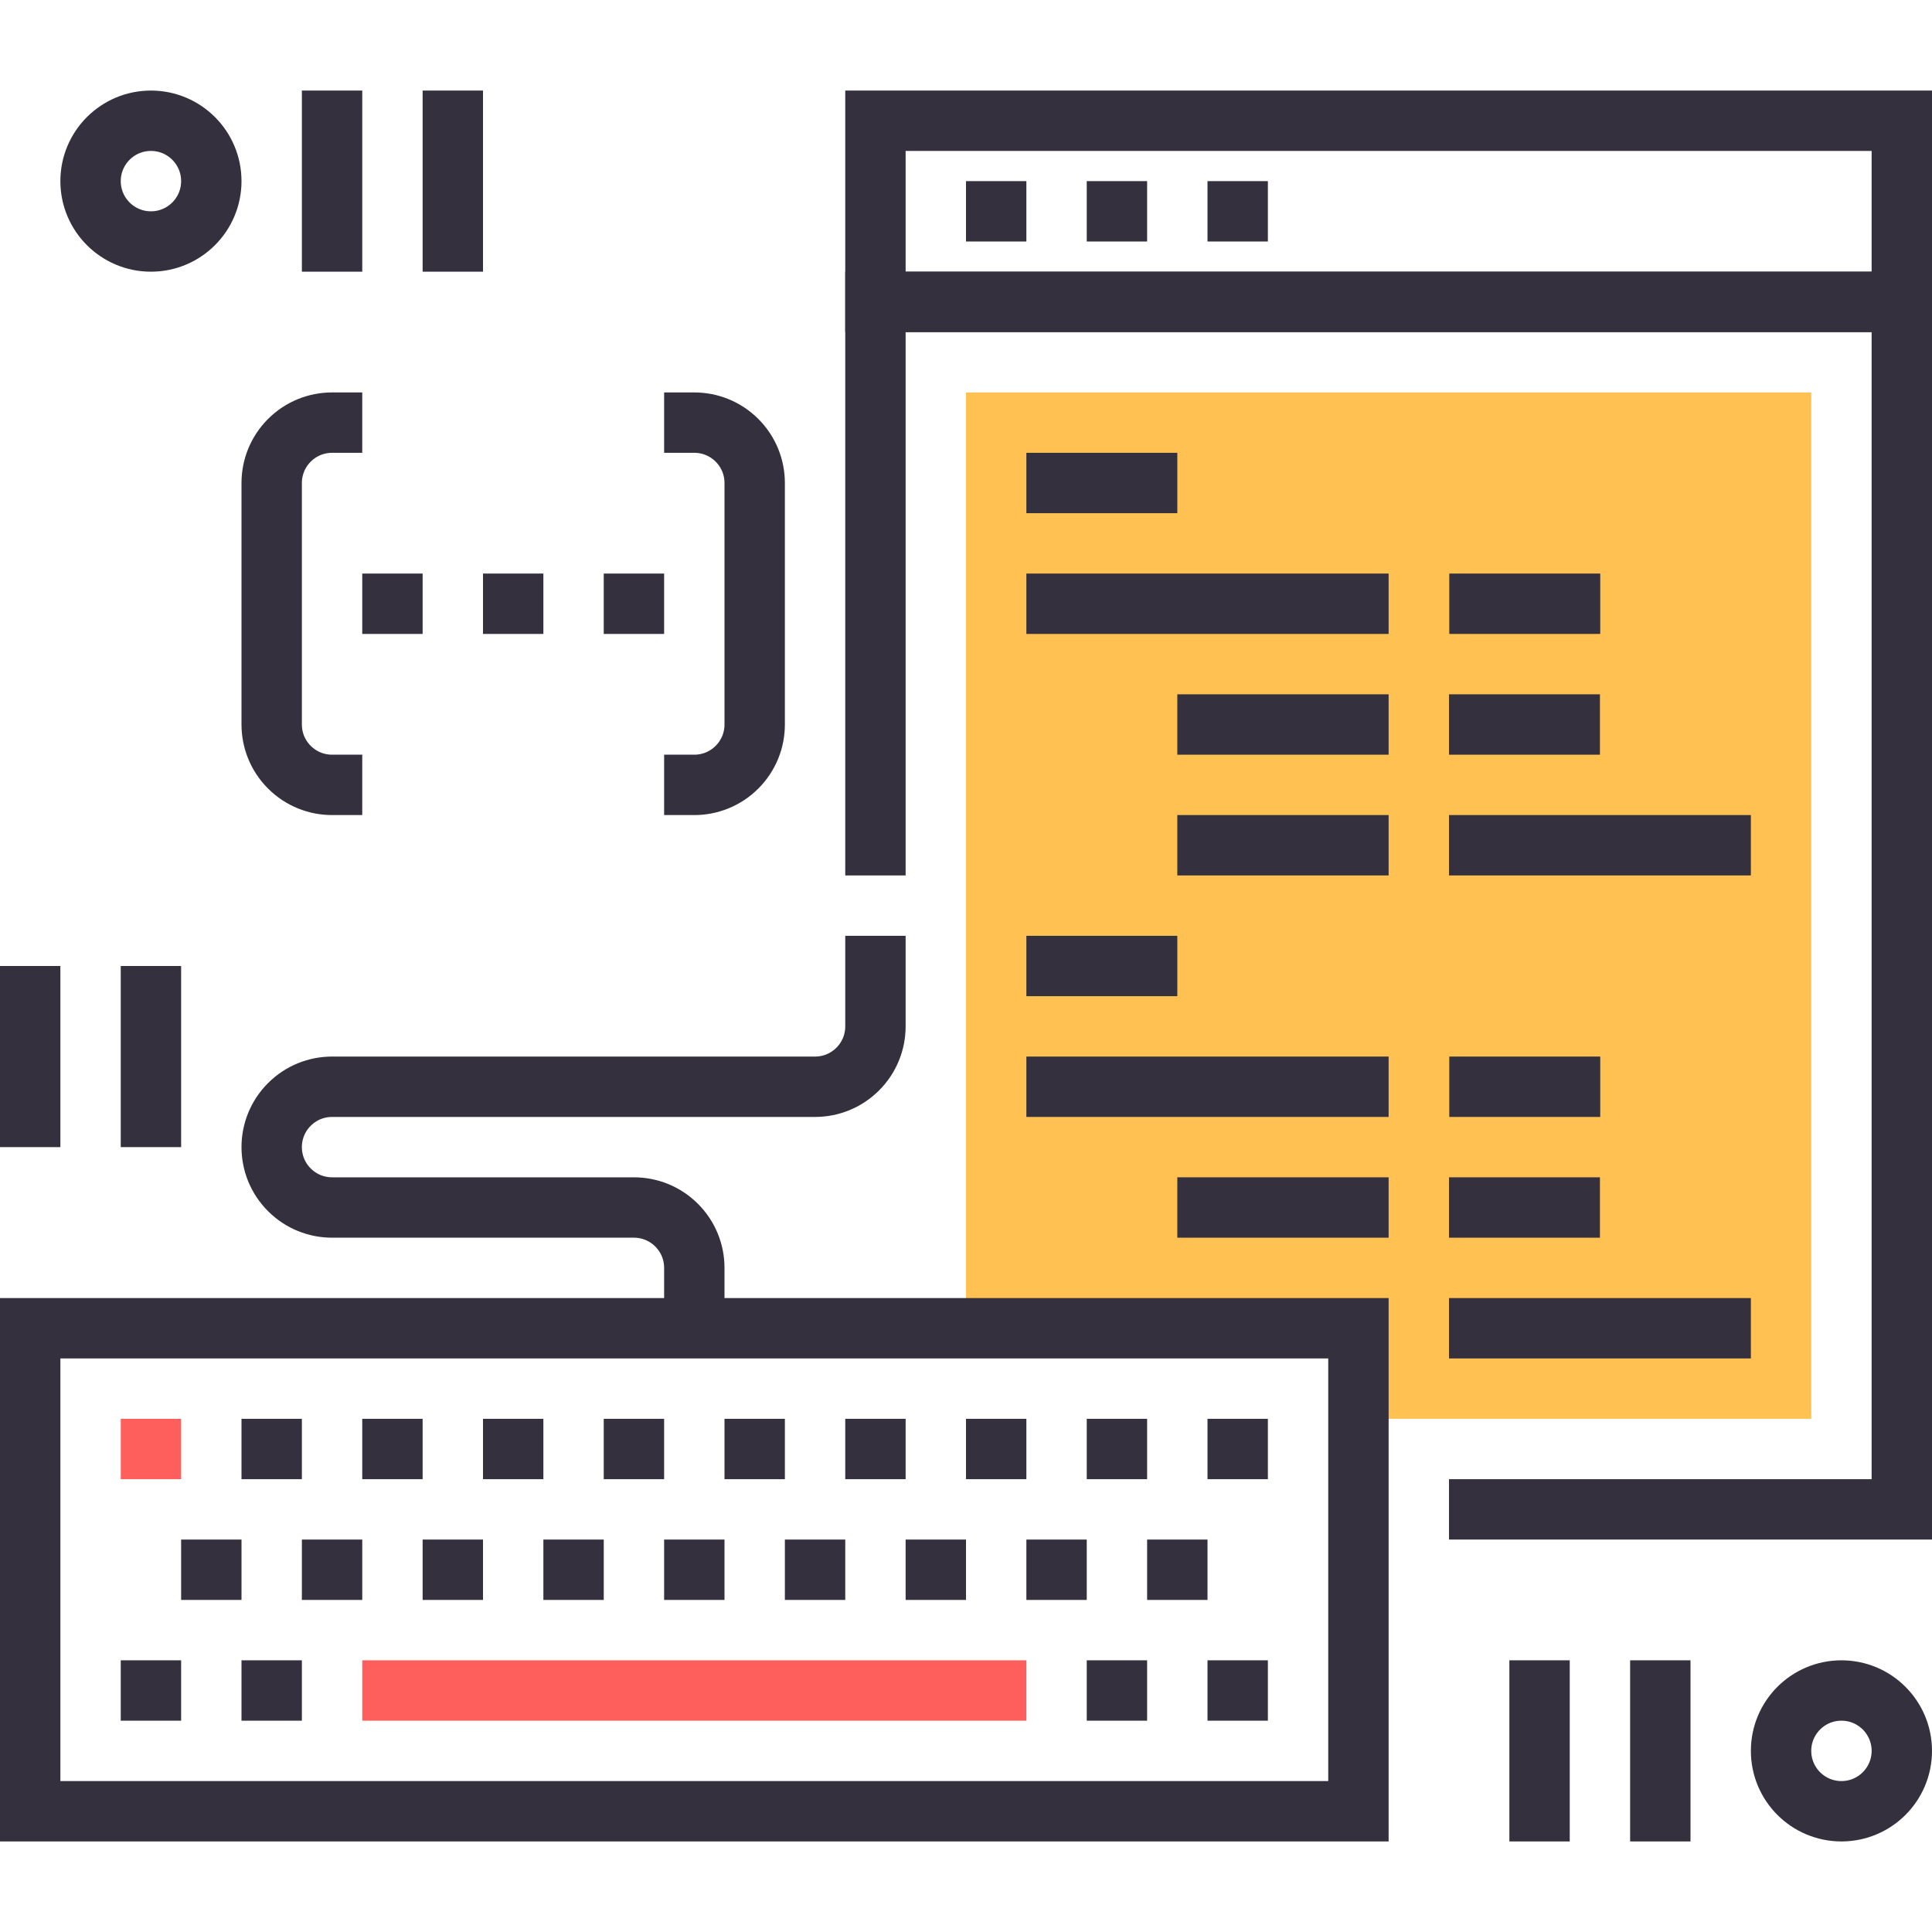
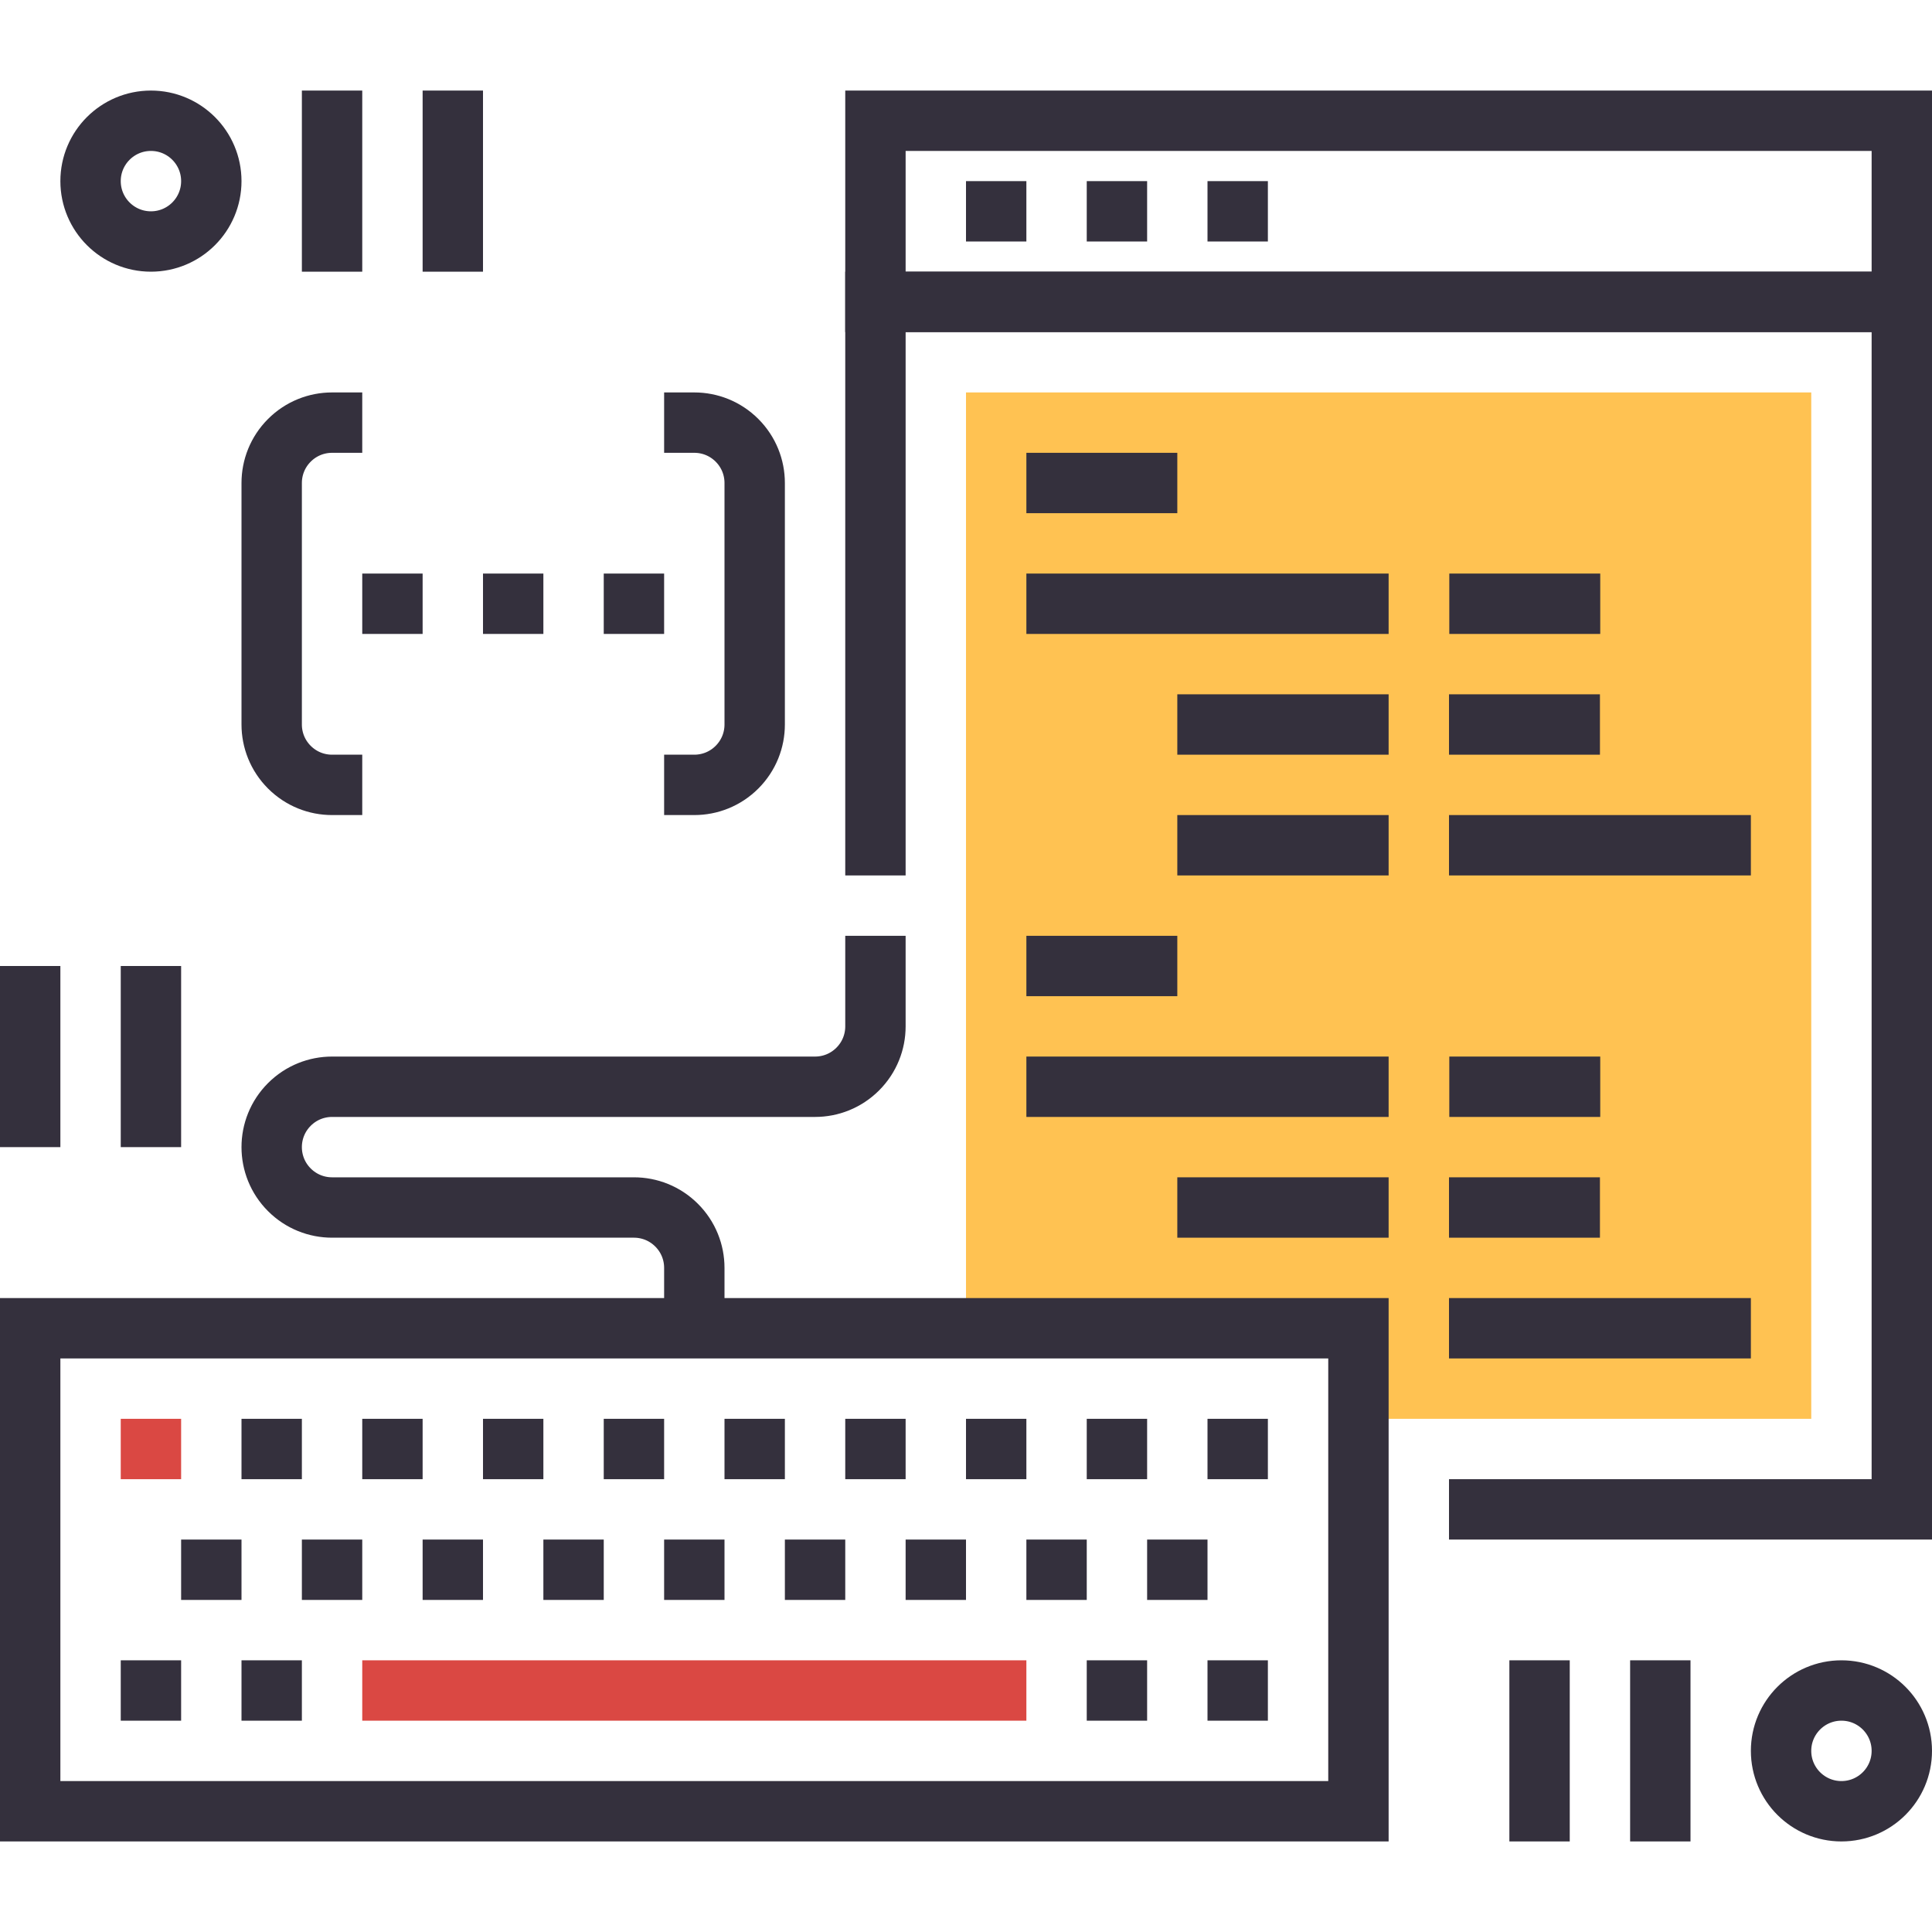
<svg xmlns="http://www.w3.org/2000/svg" version="1.1" id="Layer_1" x="0px" y="0px" width="64px" height="64px" viewBox="0 0 64 64" enable-background="new 0 0 64 64" xml:space="preserve">
  <g>
    <g>
      <polygon fill="#FFC252" points="32,13 32,44 45,44 45,47 60,47 60,13   " />
      <g>
        <polyline fill="none" stroke="#34303D" stroke-width="2" stroke-miterlimit="10" points="29,29 29,10 63,10 63,50 48,50    " />
        <rect x="29" y="4" fill="none" stroke="#34303D" stroke-width="2" stroke-miterlimit="10" width="34" height="6" />
        <line fill="none" stroke="#34303D" stroke-width="2" stroke-miterlimit="10" x1="32" y1="7" x2="34" y2="7" />
        <line fill="none" stroke="#34303D" stroke-width="2" stroke-miterlimit="10" x1="36" y1="7" x2="38" y2="7" />
        <line fill="none" stroke="#34303D" stroke-width="2" stroke-miterlimit="10" x1="40" y1="7" x2="42" y2="7" />
      </g>
      <g>
        <g>
          <line fill="none" stroke="#34303D" stroke-width="2" stroke-miterlimit="10" x1="34" y1="16" x2="39" y2="16" />
          <line fill="none" stroke="#34303D" stroke-width="2" stroke-miterlimit="10" x1="39" y1="24" x2="46" y2="24" />
          <line fill="none" stroke="#34303D" stroke-width="2" stroke-miterlimit="10" x1="39" y1="28" x2="46" y2="28" />
          <line fill="none" stroke="#34303D" stroke-width="2" stroke-miterlimit="10" x1="48" y1="24" x2="53" y2="24" />
          <line fill="none" stroke="#34303D" stroke-width="2" stroke-miterlimit="10" x1="34" y1="20" x2="46" y2="20" />
          <line fill="none" stroke="#34303D" stroke-width="2" stroke-miterlimit="10" x1="48" y1="28" x2="58" y2="28" />
          <line fill="none" stroke="#34303D" stroke-width="2" stroke-miterlimit="10" x1="48.01" y1="20" x2="53.01" y2="20" />
        </g>
        <g>
          <line fill="none" stroke="#34303D" stroke-width="2" stroke-miterlimit="10" x1="34" y1="32" x2="39" y2="32" />
          <line fill="none" stroke="#34303D" stroke-width="2" stroke-miterlimit="10" x1="39" y1="40" x2="46" y2="40" />
          <line fill="none" stroke="#34303D" stroke-width="2" stroke-miterlimit="10" x1="48" y1="40" x2="53" y2="40" />
          <line fill="none" stroke="#34303D" stroke-width="2" stroke-miterlimit="10" x1="34" y1="36" x2="46" y2="36" />
          <line fill="none" stroke="#34303D" stroke-width="2" stroke-miterlimit="10" x1="48" y1="44" x2="58" y2="44" />
          <line fill="none" stroke="#34303D" stroke-width="2" stroke-miterlimit="10" x1="48.01" y1="36" x2="53.01" y2="36" />
        </g>
      </g>
    </g>
    <g>
      <circle fill="none" stroke="#34303D" stroke-width="2" stroke-miterlimit="10" cx="5" cy="6" r="2" />
      <line fill="none" stroke="#34303D" stroke-width="2" stroke-miterlimit="10" x1="11" y1="3" x2="11" y2="9" />
      <line fill="none" stroke="#34303D" stroke-width="2" stroke-miterlimit="10" x1="15" y1="3" x2="15" y2="9" />
    </g>
    <g>
      <line fill="none" stroke="#34303D" stroke-width="2" stroke-miterlimit="10" x1="5" y1="32" x2="5" y2="38" />
      <line fill="none" stroke="#34303D" stroke-width="2" stroke-miterlimit="10" x1="1" y1="32" x2="1" y2="38" />
    </g>
    <g>
      <circle fill="none" stroke="#34303D" stroke-width="2" stroke-miterlimit="10" cx="61" cy="58" r="2" />
      <line fill="none" stroke="#34303D" stroke-width="2" stroke-miterlimit="10" x1="55" y1="55" x2="55" y2="61" />
      <line fill="none" stroke="#34303D" stroke-width="2" stroke-miterlimit="10" x1="51" y1="55" x2="51" y2="61" />
    </g>
    <g>
      <rect x="1" y="44" fill="none" stroke="#34303D" stroke-width="2" stroke-miterlimit="10" width="44" height="16" />
      <g>
        <g>
-           <line fill="none" stroke="#FF5F5C" stroke-width="2" stroke-miterlimit="10" x1="4" y1="48" x2="6" y2="48" />
+           <line fill="none" stroke="#DA4843" stroke-width="2" stroke-miterlimit="10" x1="4" y1="48" x2="6" y2="48" />
          <line fill="none" stroke="#34303D" stroke-width="2" stroke-miterlimit="10" x1="8" y1="48" x2="10" y2="48" />
          <line fill="none" stroke="#34303D" stroke-width="2" stroke-miterlimit="10" x1="12" y1="48" x2="14" y2="48" />
          <line fill="none" stroke="#34303D" stroke-width="2" stroke-miterlimit="10" x1="16" y1="48" x2="18" y2="48" />
          <line fill="none" stroke="#34303D" stroke-width="2" stroke-miterlimit="10" x1="20" y1="48" x2="22" y2="48" />
          <line fill="none" stroke="#34303D" stroke-width="2" stroke-miterlimit="10" x1="24" y1="48" x2="26" y2="48" />
          <line fill="none" stroke="#34303D" stroke-width="2" stroke-miterlimit="10" x1="28" y1="48" x2="30" y2="48" />
          <line fill="none" stroke="#34303D" stroke-width="2" stroke-miterlimit="10" x1="32" y1="48" x2="34" y2="48" />
          <line fill="none" stroke="#34303D" stroke-width="2" stroke-miterlimit="10" x1="36" y1="48" x2="38" y2="48" />
          <line fill="none" stroke="#34303D" stroke-width="2" stroke-miterlimit="10" x1="40" y1="48" x2="42" y2="48" />
        </g>
        <g>
          <line fill="none" stroke="#34303D" stroke-width="2" stroke-miterlimit="10" x1="6" y1="52" x2="8" y2="52" />
          <line fill="none" stroke="#34303D" stroke-width="2" stroke-miterlimit="10" x1="10" y1="52" x2="12" y2="52" />
          <line fill="none" stroke="#34303D" stroke-width="2" stroke-miterlimit="10" x1="14" y1="52" x2="16" y2="52" />
          <line fill="none" stroke="#34303D" stroke-width="2" stroke-miterlimit="10" x1="18" y1="52" x2="20" y2="52" />
          <line fill="none" stroke="#34303D" stroke-width="2" stroke-miterlimit="10" x1="22" y1="52" x2="24" y2="52" />
          <line fill="none" stroke="#34303D" stroke-width="2" stroke-miterlimit="10" x1="26" y1="52" x2="28" y2="52" />
          <line fill="none" stroke="#34303D" stroke-width="2" stroke-miterlimit="10" x1="30" y1="52" x2="32" y2="52" />
          <line fill="none" stroke="#34303D" stroke-width="2" stroke-miterlimit="10" x1="34" y1="52" x2="36" y2="52" />
          <line fill="none" stroke="#34303D" stroke-width="2" stroke-miterlimit="10" x1="38" y1="52" x2="40" y2="52" />
        </g>
        <g>
          <line fill="none" stroke="#34303D" stroke-width="2" stroke-miterlimit="10" x1="4" y1="56" x2="6" y2="56" />
          <line fill="none" stroke="#34303D" stroke-width="2" stroke-miterlimit="10" x1="8" y1="56" x2="10" y2="56" />
-           <line fill="none" stroke="#FF5F5C" stroke-width="2" stroke-miterlimit="10" x1="12" y1="56" x2="34" y2="56" />
+           <line fill="none" stroke="#DA4843" stroke-width="2" stroke-miterlimit="10" x1="12" y1="56" x2="34" y2="56" />
          <line fill="none" stroke="#34303D" stroke-width="2" stroke-miterlimit="10" x1="36" y1="56" x2="38" y2="56" />
          <line fill="none" stroke="#34303D" stroke-width="2" stroke-miterlimit="10" x1="40" y1="56" x2="42" y2="56" />
        </g>
      </g>
      <path fill="none" stroke="#34303D" stroke-width="2" stroke-miterlimit="10" d="M29,31v3c0,0.512-0.195,1.023-0.586,1.414    S27.512,36,27,36H11c-0.512,0-1.023,0.195-1.414,0.586S9,37.488,9,38s0.195,1.023,0.586,1.414S10.488,40,11,40h10    c0.512,0,1.023,0.195,1.414,0.586S23,41.488,23,42v2" />
    </g>
    <g>
      <line fill="none" stroke="#34303D" stroke-width="2" stroke-miterlimit="10" x1="12" y1="20" x2="14" y2="20" />
      <line fill="none" stroke="#34303D" stroke-width="2" stroke-miterlimit="10" x1="16" y1="20" x2="18" y2="20" />
      <line fill="none" stroke="#34303D" stroke-width="2" stroke-miterlimit="10" x1="20" y1="20" x2="22" y2="20" />
      <path fill="none" stroke="#34303D" stroke-width="2" stroke-miterlimit="10" d="M12,26h-1c-0.512,0-1.023-0.195-1.414-0.586    S9,24.512,9,24v-8c0-0.512,0.195-1.023,0.586-1.414S10.488,14,11,14h1" />
      <path fill="none" stroke="#34303D" stroke-width="2" stroke-miterlimit="10" d="M22,26h1c0.512,0,1.023-0.195,1.414-0.586    S25,24.512,25,24v-8c0-0.512-0.195-1.023-0.586-1.414S23.512,14,23,14h-1" />
    </g>
  </g>
</svg>
